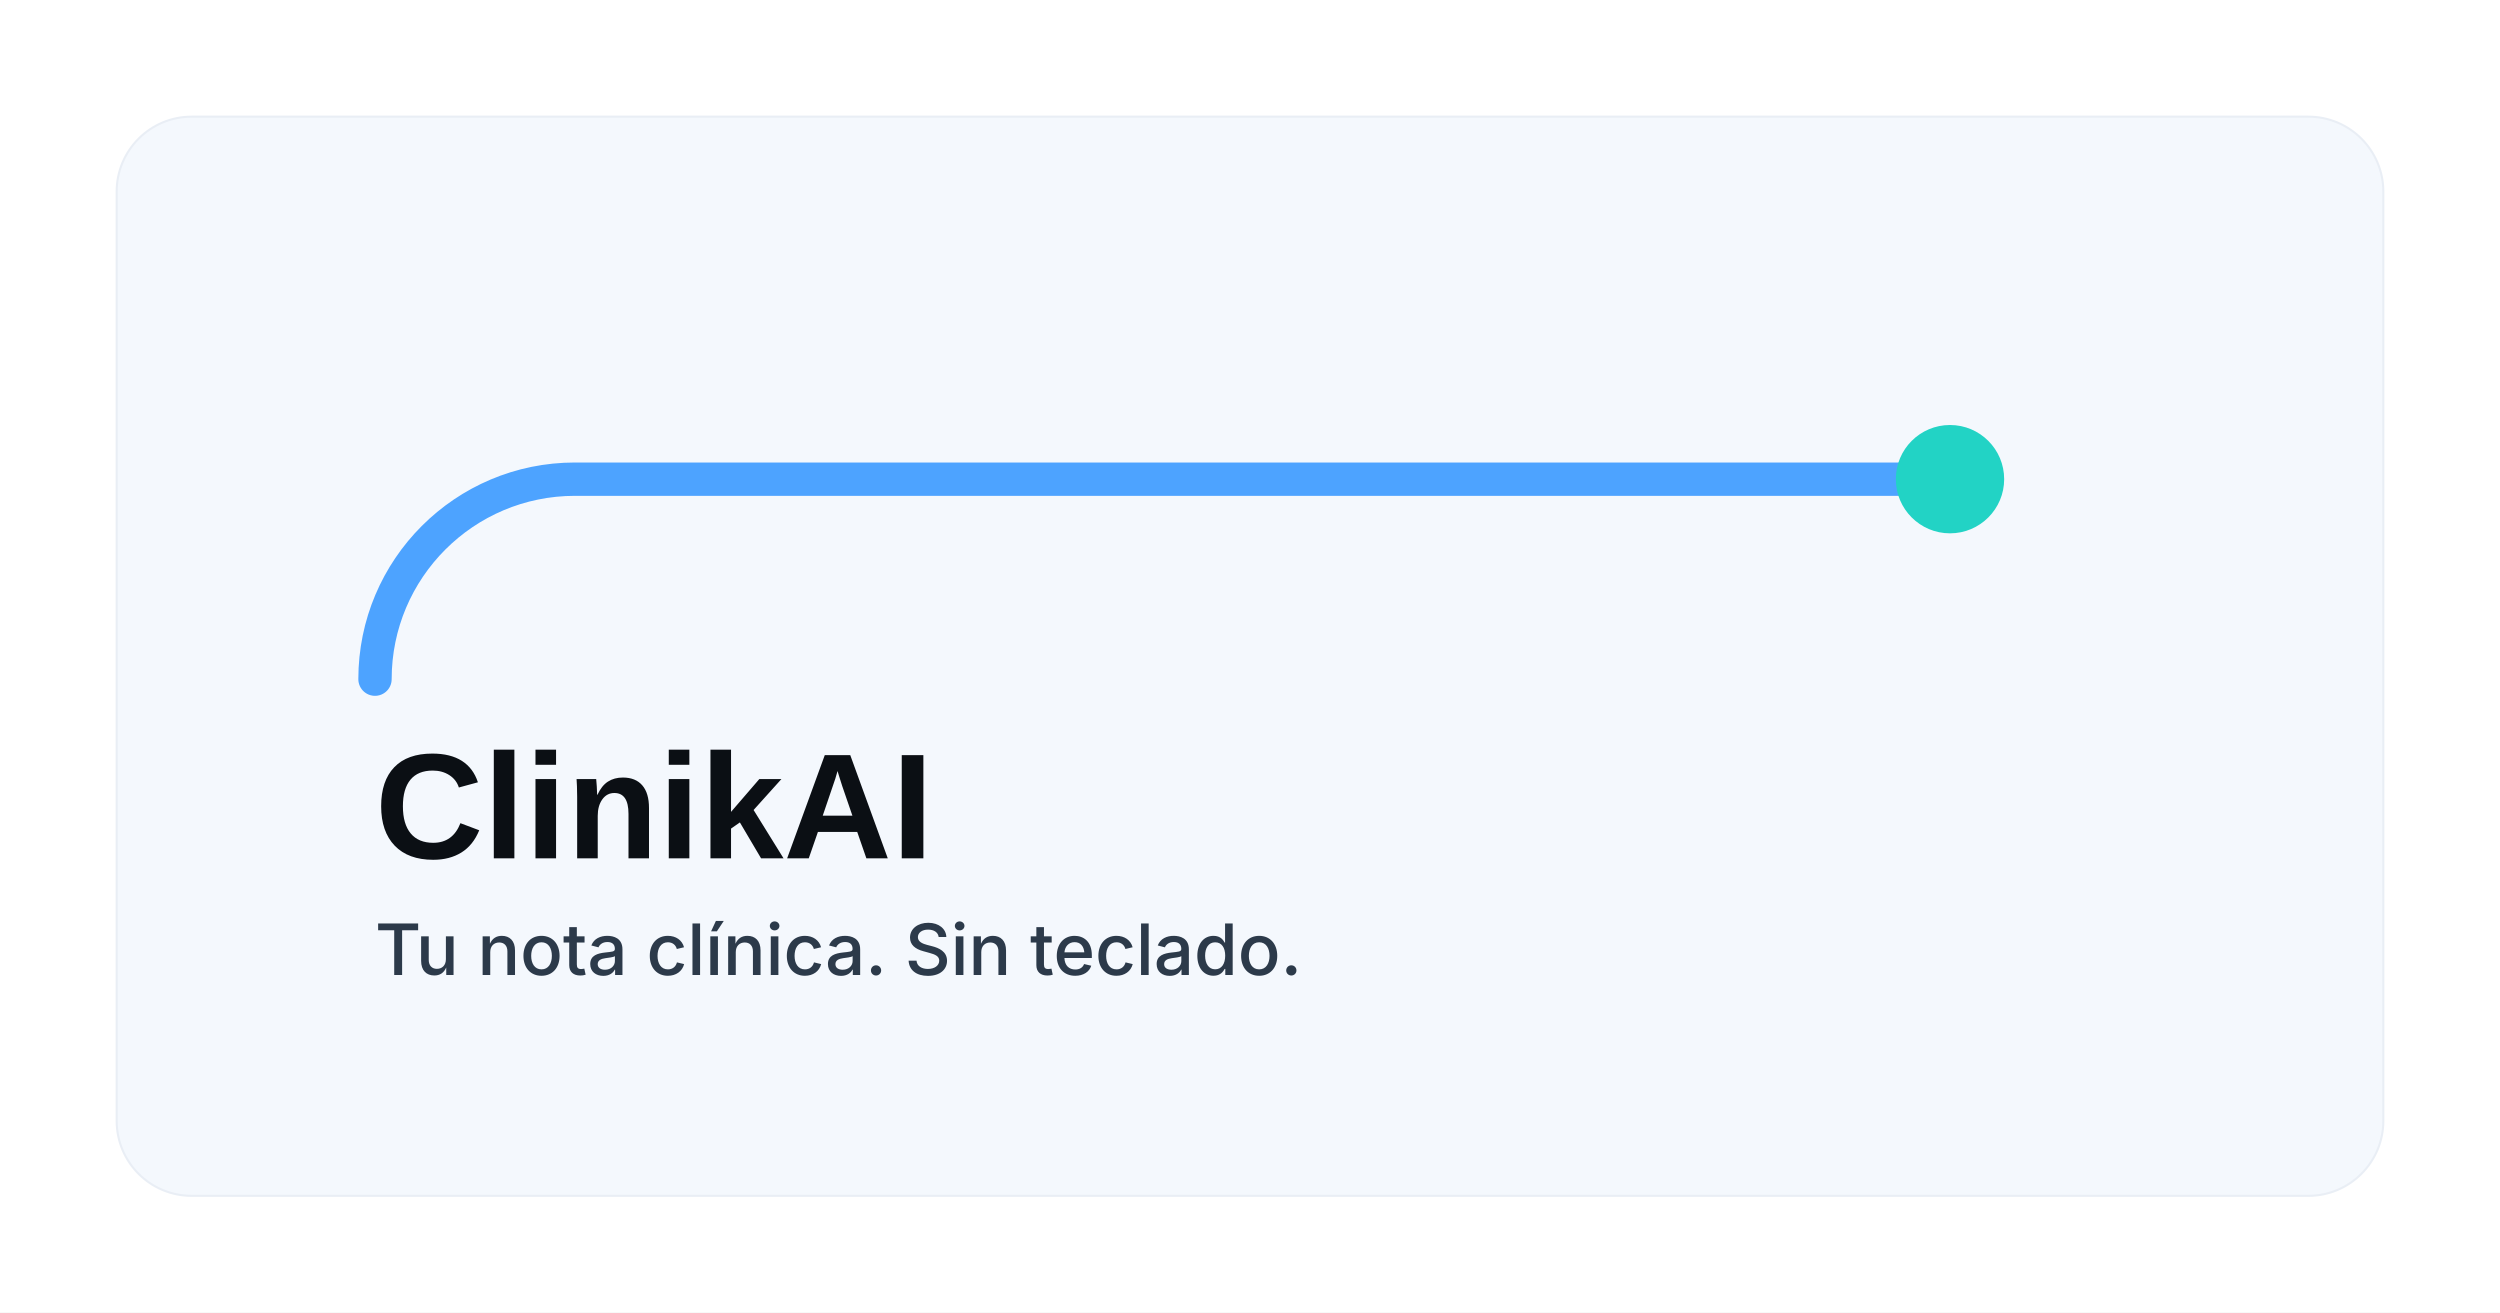
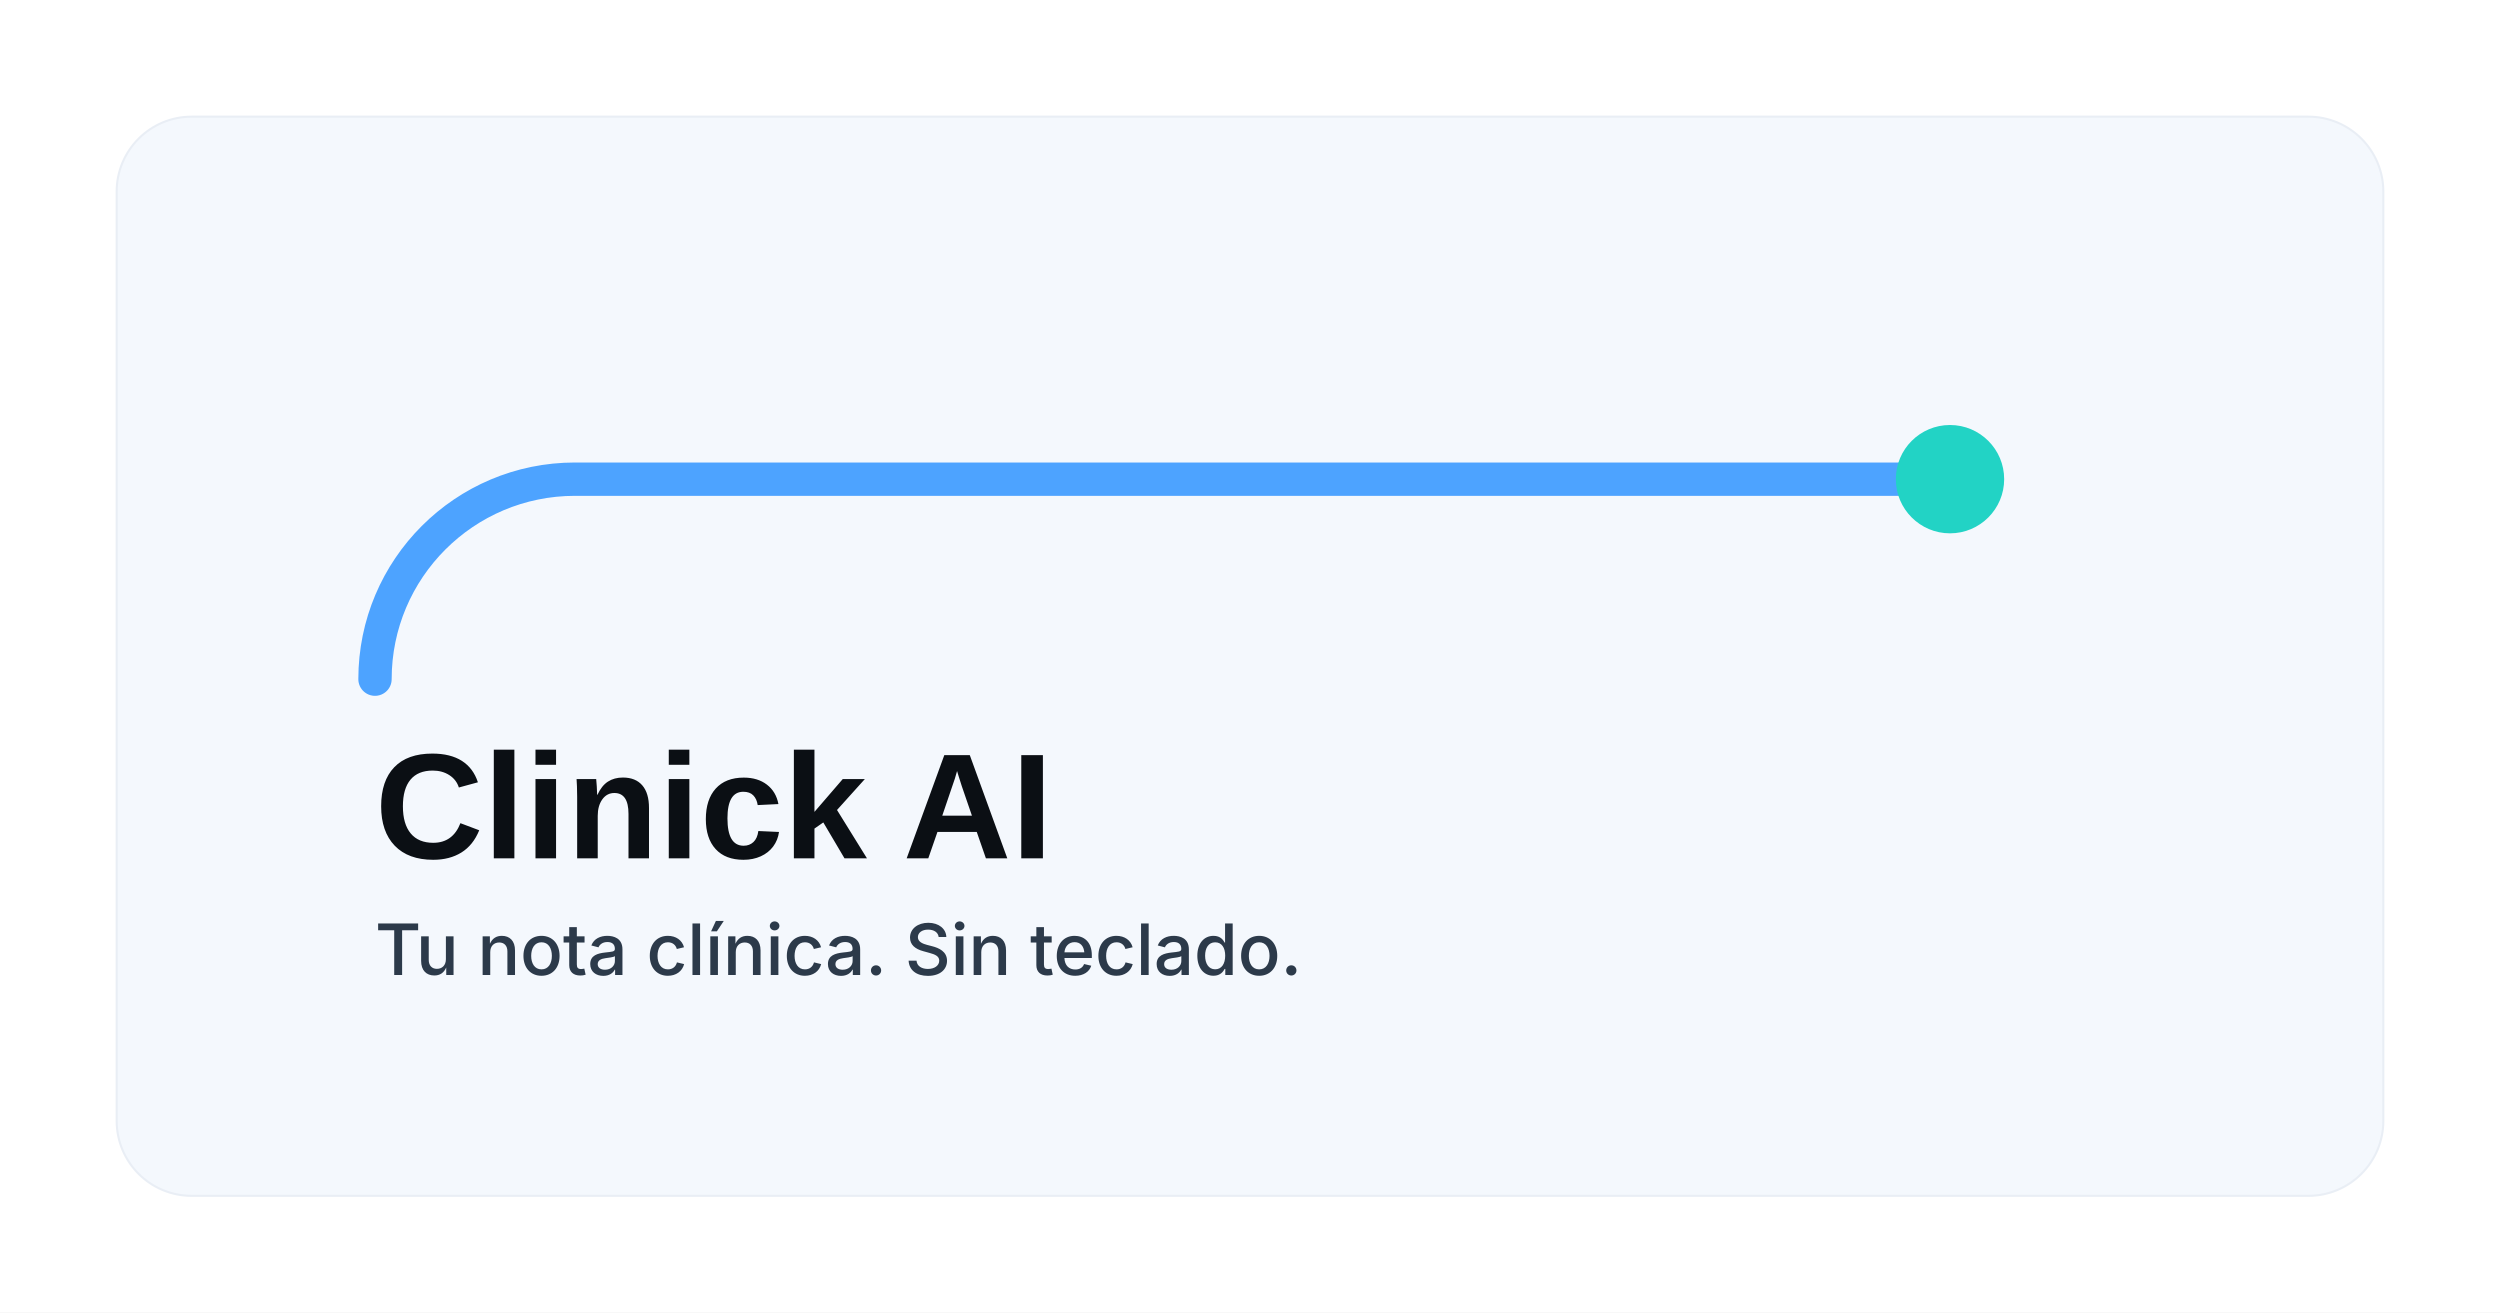
<svg xmlns="http://www.w3.org/2000/svg" width="1200" height="630" viewBox="0 0 1200 630" fill="none">
  <rect width="1200" height="630" fill="#FFFFFF" />
  <rect x="56" y="56" width="1088" height="518" rx="36" fill="#F4F8FD" stroke="#E9EEF5" />
  <path d="M180 326C180 272.98 222.98 230 276 230H924" stroke="#4DA3FF" stroke-width="16" stroke-linecap="round" />
  <circle cx="936" cy="230" r="26" fill="#22D3C5" />
-   <text x="180" y="412" fill="#0B0F14" font-family="Manrope, Arial, sans-serif" font-size="72" font-weight="800">ClinikAI</text>
+   <text x="180" y="412" fill="#0B0F14" font-family="Manrope, Arial, sans-serif" font-size="72" font-weight="800">Clinick AI</text>
  <text x="180" y="468" fill="#2C3A4A" font-family="Inter, Arial, sans-serif" font-size="34" font-weight="500">Tu nota clínica. Sin teclado.</text>
</svg>
